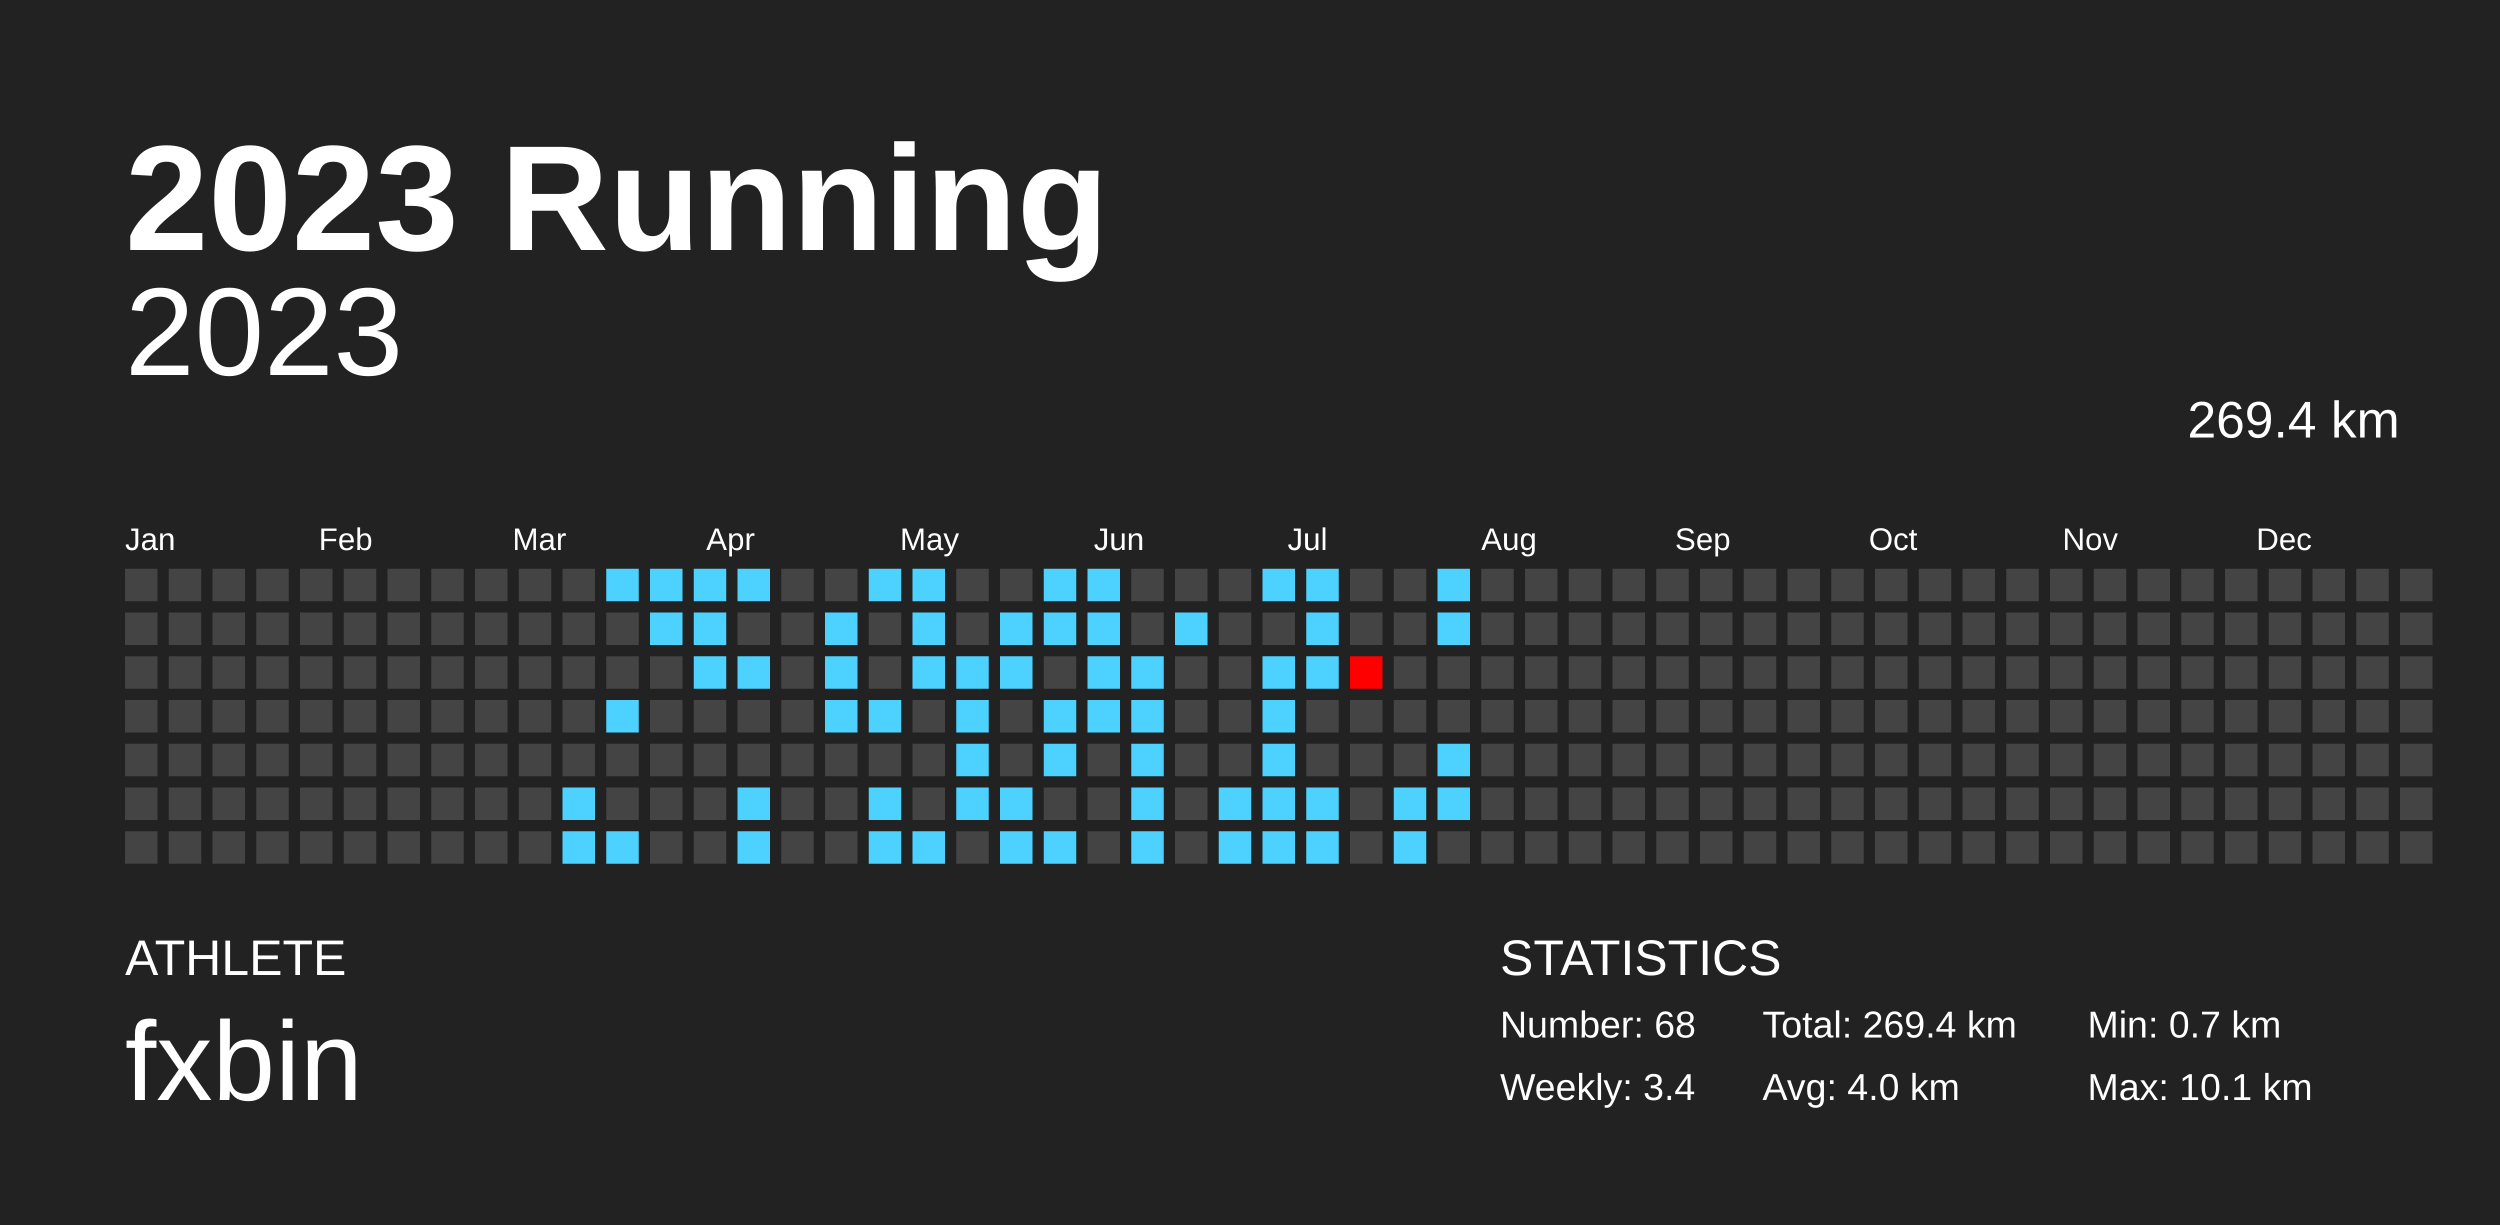
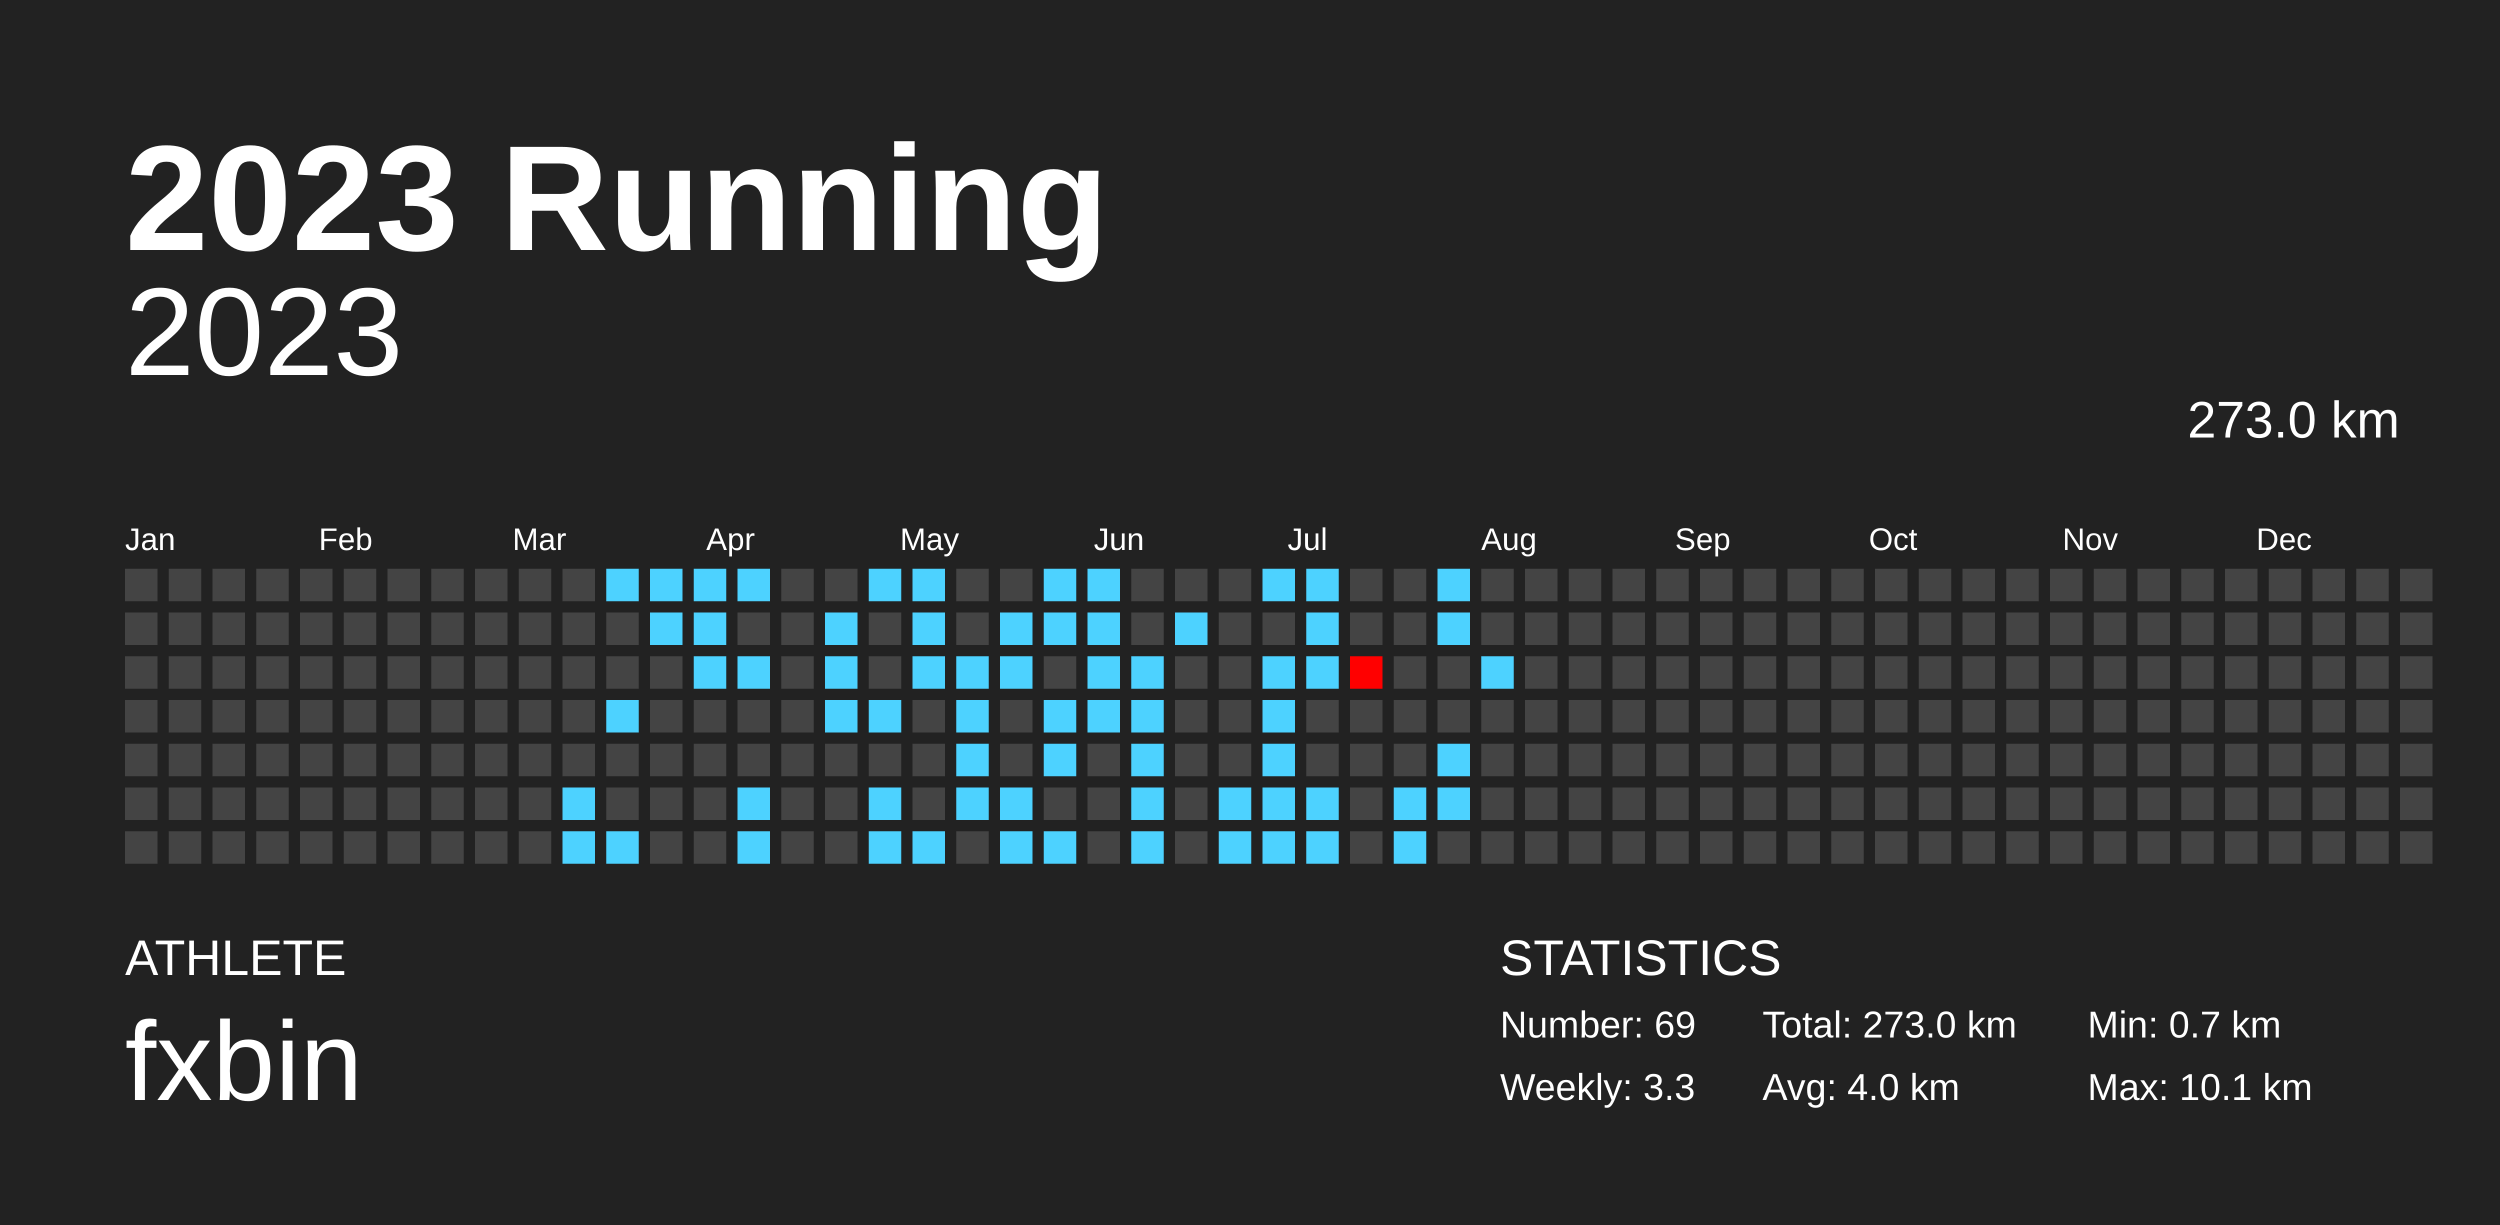
<svg xmlns="http://www.w3.org/2000/svg" baseProfile="full" height="98mm" version="1.1" viewBox="0,0,200,98" width="200mm">
  <defs />
  <rect fill="#222222" height="98" width="200" x="0" y="0" />
  <text fill="#FFFFFF" style="font-size:12px; font-family:Arial; font-weight:bold;" x="10" y="20">2023 Running</text>
  <text fill="#FFFFFF" style="font-size:4px; font-family:Arial" x="10" y="78">ATHLETE</text>
  <text fill="#FFFFFF" style="font-size:9px; font-family:Arial" x="10" y="88">fxbin</text>
  <text fill="#FFFFFF" style="font-size:4px; font-family:Arial" x="120" y="78">STATISTICS</text>
-   <text fill="#FFFFFF" style="font-size:3px; font-family:Arial" x="120" y="83">Number: 68</text>
-   <text fill="#FFFFFF" style="font-size:3px; font-family:Arial" x="120" y="88">Weekly: 3.4</text>
-   <text fill="#FFFFFF" style="font-size:3px; font-family:Arial" x="141" y="83">Total: 269.4 km</text>
+   <text fill="#FFFFFF" style="font-size:3px; font-family:Arial" x="120" y="83">Number: 69</text>
+   <text fill="#FFFFFF" style="font-size:3px; font-family:Arial" x="120" y="88">Weekly: 3.3</text>
+   <text fill="#FFFFFF" style="font-size:3px; font-family:Arial" x="141" y="83">Total: 273.0 km</text>
  <text fill="#FFFFFF" style="font-size:3px; font-family:Arial" x="141" y="88">Avg: 4.0 km</text>
  <text fill="#FFFFFF" style="font-size:3px; font-family:Arial" x="167" y="83">Min: 0.7 km</text>
  <text fill="#FFFFFF" style="font-size:3px; font-family:Arial" x="167" y="88">Max: 10.1 km</text>
  <text alignment-baseline="hanging" fill="#FFFFFF" style="font-size:10.0px; font-family:Arial;" x="10" y="30">2023</text>
-   <text alignment-baseline="hanging" fill="#FFFFFF" style="font-size:4.125px; font-family:Arial;" x="175" y="35">269.4 km</text>
+   <text alignment-baseline="hanging" fill="#FFFFFF" style="font-size:4.125px; font-family:Arial;" x="175" y="35">273.0 km</text>
  <text fill="#FFFFFF" style="font-size:2.5px; font-family:Arial" x="10.0" y="44">Jan</text>
  <text fill="#FFFFFF" style="font-size:2.5px; font-family:Arial" x="25.5" y="44">Feb</text>
  <text fill="#FFFFFF" style="font-size:2.5px; font-family:Arial" x="41.0" y="44">Mar</text>
  <text fill="#FFFFFF" style="font-size:2.5px; font-family:Arial" x="56.5" y="44">Apr</text>
  <text fill="#FFFFFF" style="font-size:2.5px; font-family:Arial" x="72.0" y="44">May</text>
  <text fill="#FFFFFF" style="font-size:2.5px; font-family:Arial" x="87.5" y="44">Jun</text>
  <text fill="#FFFFFF" style="font-size:2.5px; font-family:Arial" x="103.0" y="44">Jul</text>
  <text fill="#FFFFFF" style="font-size:2.5px; font-family:Arial" x="118.5" y="44">Aug</text>
  <text fill="#FFFFFF" style="font-size:2.5px; font-family:Arial" x="134.0" y="44">Sep</text>
  <text fill="#FFFFFF" style="font-size:2.5px; font-family:Arial" x="149.5" y="44">Oct</text>
  <text fill="#FFFFFF" style="font-size:2.5px; font-family:Arial" x="165.0" y="44">Nov</text>
  <text fill="#FFFFFF" style="font-size:2.5px; font-family:Arial" x="180.5" y="44">Dec</text>
  <rect fill="#444444" height="2.6" width="2.6" x="10.0" y="45.5" />
  <rect fill="#444444" height="2.6" width="2.6" x="10.0" y="49.0" />
  <rect fill="#444444" height="2.6" width="2.6" x="10.0" y="52.5" />
  <rect fill="#444444" height="2.6" width="2.6" x="10.0" y="56.0" />
  <rect fill="#444444" height="2.6" width="2.6" x="10.0" y="59.5" />
  <rect fill="#444444" height="2.6" width="2.6" x="10.0" y="63.0" />
  <rect fill="#444444" height="2.6" width="2.6" x="10.0" y="66.5" />
  <rect fill="#444444" height="2.6" width="2.6" x="13.5" y="45.5" />
  <rect fill="#444444" height="2.6" width="2.6" x="13.5" y="49.0" />
  <rect fill="#444444" height="2.6" width="2.6" x="13.5" y="52.5" />
  <rect fill="#444444" height="2.6" width="2.6" x="13.5" y="56.0" />
  <rect fill="#444444" height="2.6" width="2.6" x="13.5" y="59.5" />
  <rect fill="#444444" height="2.6" width="2.6" x="13.5" y="63.0" />
  <rect fill="#444444" height="2.6" width="2.6" x="13.5" y="66.5" />
  <rect fill="#444444" height="2.6" width="2.6" x="17.0" y="45.5" />
  <rect fill="#444444" height="2.6" width="2.6" x="17.0" y="49.0" />
  <rect fill="#444444" height="2.6" width="2.6" x="17.0" y="52.5" />
  <rect fill="#444444" height="2.6" width="2.6" x="17.0" y="56.0" />
  <rect fill="#444444" height="2.6" width="2.6" x="17.0" y="59.5" />
  <rect fill="#444444" height="2.6" width="2.6" x="17.0" y="63.0" />
  <rect fill="#444444" height="2.6" width="2.6" x="17.0" y="66.5" />
  <rect fill="#444444" height="2.6" width="2.6" x="20.5" y="45.5" />
  <rect fill="#444444" height="2.6" width="2.6" x="20.5" y="49.0" />
  <rect fill="#444444" height="2.6" width="2.6" x="20.5" y="52.5" />
  <rect fill="#444444" height="2.6" width="2.6" x="20.5" y="56.0" />
  <rect fill="#444444" height="2.6" width="2.6" x="20.5" y="59.5" />
  <rect fill="#444444" height="2.6" width="2.6" x="20.5" y="63.0" />
  <rect fill="#444444" height="2.6" width="2.6" x="20.5" y="66.5" />
  <rect fill="#444444" height="2.6" width="2.6" x="24.0" y="45.5" />
  <rect fill="#444444" height="2.6" width="2.6" x="24.0" y="49.0" />
  <rect fill="#444444" height="2.6" width="2.6" x="24.0" y="52.5" />
  <rect fill="#444444" height="2.6" width="2.6" x="24.0" y="56.0" />
  <rect fill="#444444" height="2.6" width="2.6" x="24.0" y="59.5" />
  <rect fill="#444444" height="2.6" width="2.6" x="24.0" y="63.0" />
  <rect fill="#444444" height="2.6" width="2.6" x="24.0" y="66.5" />
  <rect fill="#444444" height="2.6" width="2.6" x="27.5" y="45.5" />
  <rect fill="#444444" height="2.6" width="2.6" x="27.5" y="49.0" />
  <rect fill="#444444" height="2.6" width="2.6" x="27.5" y="52.5" />
  <rect fill="#444444" height="2.6" width="2.6" x="27.5" y="56.0" />
  <rect fill="#444444" height="2.6" width="2.6" x="27.5" y="59.5" />
  <rect fill="#444444" height="2.6" width="2.6" x="27.5" y="63.0" />
  <rect fill="#444444" height="2.6" width="2.6" x="27.5" y="66.5" />
  <rect fill="#444444" height="2.6" width="2.6" x="31.0" y="45.5" />
  <rect fill="#444444" height="2.6" width="2.6" x="31.0" y="49.0" />
  <rect fill="#444444" height="2.6" width="2.6" x="31.0" y="52.5" />
  <rect fill="#444444" height="2.6" width="2.6" x="31.0" y="56.0" />
  <rect fill="#444444" height="2.6" width="2.6" x="31.0" y="59.5" />
  <rect fill="#444444" height="2.6" width="2.6" x="31.0" y="63.0" />
  <rect fill="#444444" height="2.6" width="2.6" x="31.0" y="66.5" />
  <rect fill="#444444" height="2.6" width="2.6" x="34.5" y="45.5" />
  <rect fill="#444444" height="2.6" width="2.6" x="34.5" y="49.0" />
  <rect fill="#444444" height="2.6" width="2.6" x="34.5" y="52.5" />
  <rect fill="#444444" height="2.6" width="2.6" x="34.5" y="56.0" />
  <rect fill="#444444" height="2.6" width="2.6" x="34.5" y="59.5" />
  <rect fill="#444444" height="2.6" width="2.6" x="34.5" y="63.0" />
  <rect fill="#444444" height="2.6" width="2.6" x="34.5" y="66.5" />
  <rect fill="#444444" height="2.6" width="2.6" x="38.0" y="45.5" />
  <rect fill="#444444" height="2.6" width="2.6" x="38.0" y="49.0" />
  <rect fill="#444444" height="2.6" width="2.6" x="38.0" y="52.5" />
  <rect fill="#444444" height="2.6" width="2.6" x="38.0" y="56.0" />
  <rect fill="#444444" height="2.6" width="2.6" x="38.0" y="59.5" />
  <rect fill="#444444" height="2.6" width="2.6" x="38.0" y="63.0" />
  <rect fill="#444444" height="2.6" width="2.6" x="38.0" y="66.5" />
  <rect fill="#444444" height="2.6" width="2.6" x="41.5" y="45.5" />
  <rect fill="#444444" height="2.6" width="2.6" x="41.5" y="49.0" />
  <rect fill="#444444" height="2.6" width="2.6" x="41.5" y="52.5" />
  <rect fill="#444444" height="2.6" width="2.6" x="41.5" y="56.0" />
  <rect fill="#444444" height="2.6" width="2.6" x="41.5" y="59.5" />
  <rect fill="#444444" height="2.6" width="2.6" x="41.5" y="63.0" />
  <rect fill="#444444" height="2.6" width="2.6" x="41.5" y="66.5" />
  <rect fill="#444444" height="2.6" width="2.6" x="45.0" y="45.5" />
  <rect fill="#444444" height="2.6" width="2.6" x="45.0" y="49.0" />
  <rect fill="#444444" height="2.6" width="2.6" x="45.0" y="52.5" />
  <rect fill="#444444" height="2.6" width="2.6" x="45.0" y="56.0" />
  <rect fill="#444444" height="2.6" width="2.6" x="45.0" y="59.5" />
  <rect fill="#4dd2ff" height="2.6" width="2.6" x="45.0" y="63.0" />
  <rect fill="#4dd2ff" height="2.6" width="2.6" x="45.0" y="66.5" />
  <rect fill="#4dd2ff" height="2.6" width="2.6" x="48.5" y="45.5" />
  <rect fill="#444444" height="2.6" width="2.6" x="48.5" y="49.0" />
  <rect fill="#444444" height="2.6" width="2.6" x="48.5" y="52.5" />
  <rect fill="#4dd2ff" height="2.6" width="2.6" x="48.5" y="56.0" />
  <rect fill="#444444" height="2.6" width="2.6" x="48.5" y="59.5" />
  <rect fill="#444444" height="2.6" width="2.6" x="48.5" y="63.0" />
  <rect fill="#4dd2ff" height="2.6" width="2.6" x="48.5" y="66.5" />
  <rect fill="#4dd2ff" height="2.6" width="2.6" x="52.0" y="45.5" />
  <rect fill="#4dd2ff" height="2.6" width="2.6" x="52.0" y="49.0" />
  <rect fill="#444444" height="2.6" width="2.6" x="52.0" y="52.5" />
  <rect fill="#444444" height="2.6" width="2.6" x="52.0" y="56.0" />
  <rect fill="#444444" height="2.6" width="2.6" x="52.0" y="59.5" />
  <rect fill="#444444" height="2.6" width="2.6" x="52.0" y="63.0" />
  <rect fill="#444444" height="2.6" width="2.6" x="52.0" y="66.5" />
  <rect fill="#4dd2ff" height="2.6" width="2.6" x="55.5" y="45.5" />
  <rect fill="#4dd2ff" height="2.6" width="2.6" x="55.5" y="49.0" />
  <rect fill="#4dd2ff" height="2.6" width="2.6" x="55.5" y="52.5" />
  <rect fill="#444444" height="2.6" width="2.6" x="55.5" y="56.0" />
  <rect fill="#444444" height="2.6" width="2.6" x="55.5" y="59.5" />
  <rect fill="#444444" height="2.6" width="2.6" x="55.5" y="63.0" />
  <rect fill="#444444" height="2.6" width="2.6" x="55.5" y="66.5" />
  <rect fill="#4dd2ff" height="2.6" width="2.6" x="59.0" y="45.5" />
  <rect fill="#444444" height="2.6" width="2.6" x="59.0" y="49.0" />
  <rect fill="#4dd2ff" height="2.6" width="2.6" x="59.0" y="52.5" />
  <rect fill="#444444" height="2.6" width="2.6" x="59.0" y="56.0" />
  <rect fill="#444444" height="2.6" width="2.6" x="59.0" y="59.5" />
  <rect fill="#4dd2ff" height="2.6" width="2.6" x="59.0" y="63.0" />
  <rect fill="#4dd2ff" height="2.6" width="2.6" x="59.0" y="66.5" />
  <rect fill="#444444" height="2.6" width="2.6" x="62.5" y="45.5" />
  <rect fill="#444444" height="2.6" width="2.6" x="62.5" y="49.0" />
  <rect fill="#444444" height="2.6" width="2.6" x="62.5" y="52.5" />
  <rect fill="#444444" height="2.6" width="2.6" x="62.5" y="56.0" />
  <rect fill="#444444" height="2.6" width="2.6" x="62.5" y="59.5" />
  <rect fill="#444444" height="2.6" width="2.6" x="62.5" y="63.0" />
  <rect fill="#444444" height="2.6" width="2.6" x="62.5" y="66.5" />
  <rect fill="#444444" height="2.6" width="2.6" x="66.0" y="45.5" />
  <rect fill="#4dd2ff" height="2.6" width="2.6" x="66.0" y="49.0" />
  <rect fill="#4dd2ff" height="2.6" width="2.6" x="66.0" y="52.5" />
  <rect fill="#4dd2ff" height="2.6" width="2.6" x="66.0" y="56.0" />
  <rect fill="#444444" height="2.6" width="2.6" x="66.0" y="59.5" />
  <rect fill="#444444" height="2.6" width="2.6" x="66.0" y="63.0" />
  <rect fill="#444444" height="2.6" width="2.6" x="66.0" y="66.5" />
  <rect fill="#4dd2ff" height="2.6" width="2.6" x="69.5" y="45.5" />
  <rect fill="#444444" height="2.6" width="2.6" x="69.5" y="49.0" />
  <rect fill="#444444" height="2.6" width="2.6" x="69.5" y="52.5" />
  <rect fill="#4dd2ff" height="2.6" width="2.6" x="69.5" y="56.0" />
  <rect fill="#444444" height="2.6" width="2.6" x="69.5" y="59.5" />
  <rect fill="#4dd2ff" height="2.6" width="2.6" x="69.5" y="63.0" />
  <rect fill="#4dd2ff" height="2.6" width="2.6" x="69.5" y="66.5" />
  <rect fill="#4dd2ff" height="2.6" width="2.6" x="73.0" y="45.5" />
  <rect fill="#4dd2ff" height="2.6" width="2.6" x="73.0" y="49.0" />
  <rect fill="#4dd2ff" height="2.6" width="2.6" x="73.0" y="52.5" />
  <rect fill="#444444" height="2.6" width="2.6" x="73.0" y="56.0" />
  <rect fill="#444444" height="2.6" width="2.6" x="73.0" y="59.5" />
  <rect fill="#444444" height="2.6" width="2.6" x="73.0" y="63.0" />
  <rect fill="#4dd2ff" height="2.6" width="2.6" x="73.0" y="66.5" />
  <rect fill="#444444" height="2.6" width="2.6" x="76.5" y="45.5" />
  <rect fill="#444444" height="2.6" width="2.6" x="76.5" y="49.0" />
  <rect fill="#4dd2ff" height="2.6" width="2.6" x="76.5" y="52.5" />
  <rect fill="#4dd2ff" height="2.6" width="2.6" x="76.5" y="56.0" />
  <rect fill="#4dd2ff" height="2.6" width="2.6" x="76.5" y="59.5" />
  <rect fill="#4dd2ff" height="2.6" width="2.6" x="76.5" y="63.0" />
  <rect fill="#444444" height="2.6" width="2.6" x="76.5" y="66.5" />
  <rect fill="#444444" height="2.6" width="2.6" x="80.0" y="45.5" />
  <rect fill="#4dd2ff" height="2.6" width="2.6" x="80.0" y="49.0" />
  <rect fill="#4dd2ff" height="2.6" width="2.6" x="80.0" y="52.5" />
  <rect fill="#444444" height="2.6" width="2.6" x="80.0" y="56.0" />
  <rect fill="#444444" height="2.6" width="2.6" x="80.0" y="59.5" />
  <rect fill="#4dd2ff" height="2.6" width="2.6" x="80.0" y="63.0" />
  <rect fill="#4dd2ff" height="2.6" width="2.6" x="80.0" y="66.5" />
  <rect fill="#4dd2ff" height="2.6" width="2.6" x="83.5" y="45.5" />
  <rect fill="#4dd2ff" height="2.6" width="2.6" x="83.5" y="49.0" />
  <rect fill="#444444" height="2.6" width="2.6" x="83.5" y="52.5" />
  <rect fill="#4dd2ff" height="2.6" width="2.6" x="83.5" y="56.0" />
  <rect fill="#4dd2ff" height="2.6" width="2.6" x="83.5" y="59.5" />
  <rect fill="#444444" height="2.6" width="2.6" x="83.5" y="63.0" />
  <rect fill="#4dd2ff" height="2.6" width="2.6" x="83.5" y="66.5" />
  <rect fill="#4dd2ff" height="2.6" width="2.6" x="87.0" y="45.5" />
  <rect fill="#4dd2ff" height="2.6" width="2.6" x="87.0" y="49.0" />
  <rect fill="#4dd2ff" height="2.6" width="2.6" x="87.0" y="52.5" />
  <rect fill="#4dd2ff" height="2.6" width="2.6" x="87.0" y="56.0" />
  <rect fill="#444444" height="2.6" width="2.6" x="87.0" y="59.5" />
  <rect fill="#444444" height="2.6" width="2.6" x="87.0" y="63.0" />
  <rect fill="#444444" height="2.6" width="2.6" x="87.0" y="66.5" />
  <rect fill="#444444" height="2.6" width="2.6" x="90.5" y="45.5" />
  <rect fill="#444444" height="2.6" width="2.6" x="90.5" y="49.0" />
  <rect fill="#4dd2ff" height="2.6" width="2.6" x="90.5" y="52.5" />
  <rect fill="#4dd2ff" height="2.6" width="2.6" x="90.5" y="56.0" />
  <rect fill="#4dd2ff" height="2.6" width="2.6" x="90.5" y="59.5" />
  <rect fill="#4dd2ff" height="2.6" width="2.6" x="90.5" y="63.0" />
  <rect fill="#4dd2ff" height="2.6" width="2.6" x="90.5" y="66.5" />
  <rect fill="#444444" height="2.6" width="2.6" x="94.0" y="45.5" />
  <rect fill="#4dd2ff" height="2.6" width="2.6" x="94.0" y="49.0" />
  <rect fill="#444444" height="2.6" width="2.6" x="94.0" y="52.5" />
  <rect fill="#444444" height="2.6" width="2.6" x="94.0" y="56.0" />
  <rect fill="#444444" height="2.6" width="2.6" x="94.0" y="59.5" />
  <rect fill="#444444" height="2.6" width="2.6" x="94.0" y="63.0" />
  <rect fill="#444444" height="2.6" width="2.6" x="94.0" y="66.5" />
  <rect fill="#444444" height="2.6" width="2.6" x="97.5" y="45.5" />
  <rect fill="#444444" height="2.6" width="2.6" x="97.5" y="49.0" />
  <rect fill="#444444" height="2.6" width="2.6" x="97.5" y="52.5" />
  <rect fill="#444444" height="2.6" width="2.6" x="97.5" y="56.0" />
  <rect fill="#444444" height="2.6" width="2.6" x="97.5" y="59.5" />
  <rect fill="#4dd2ff" height="2.6" width="2.6" x="97.5" y="63.0" />
  <rect fill="#4dd2ff" height="2.6" width="2.6" x="97.5" y="66.5" />
  <rect fill="#4dd2ff" height="2.6" width="2.6" x="101.0" y="45.5" />
  <rect fill="#444444" height="2.6" width="2.6" x="101.0" y="49.0" />
  <rect fill="#4dd2ff" height="2.6" width="2.6" x="101.0" y="52.5" />
  <rect fill="#4dd2ff" height="2.6" width="2.6" x="101.0" y="56.0" />
  <rect fill="#4dd2ff" height="2.6" width="2.6" x="101.0" y="59.5" />
  <rect fill="#4dd2ff" height="2.6" width="2.6" x="101.0" y="63.0" />
  <rect fill="#4dd2ff" height="2.6" width="2.6" x="101.0" y="66.5" />
  <rect fill="#4dd2ff" height="2.6" width="2.6" x="104.5" y="45.5" />
  <rect fill="#4dd2ff" height="2.6" width="2.6" x="104.5" y="49.0" />
  <rect fill="#4dd2ff" height="2.6" width="2.6" x="104.5" y="52.5" />
  <rect fill="#444444" height="2.6" width="2.6" x="104.5" y="56.0" />
  <rect fill="#444444" height="2.6" width="2.6" x="104.5" y="59.5" />
  <rect fill="#4dd2ff" height="2.6" width="2.6" x="104.5" y="63.0" />
  <rect fill="#4dd2ff" height="2.6" width="2.6" x="104.5" y="66.5" />
  <rect fill="#444444" height="2.6" width="2.6" x="108.0" y="45.5" />
  <rect fill="#444444" height="2.6" width="2.6" x="108.0" y="49.0" />
  <rect fill="#ff0000" height="2.6" width="2.6" x="108.0" y="52.5" />
  <rect fill="#444444" height="2.6" width="2.6" x="108.0" y="56.0" />
  <rect fill="#444444" height="2.6" width="2.6" x="108.0" y="59.5" />
  <rect fill="#444444" height="2.6" width="2.6" x="108.0" y="63.0" />
  <rect fill="#444444" height="2.6" width="2.6" x="108.0" y="66.5" />
  <rect fill="#444444" height="2.6" width="2.6" x="111.5" y="45.5" />
  <rect fill="#444444" height="2.6" width="2.6" x="111.5" y="49.0" />
  <rect fill="#444444" height="2.6" width="2.6" x="111.5" y="52.5" />
  <rect fill="#444444" height="2.6" width="2.6" x="111.5" y="56.0" />
  <rect fill="#444444" height="2.6" width="2.6" x="111.5" y="59.5" />
  <rect fill="#4dd2ff" height="2.6" width="2.6" x="111.5" y="63.0" />
  <rect fill="#4dd2ff" height="2.6" width="2.6" x="111.5" y="66.5" />
  <rect fill="#4dd2ff" height="2.6" width="2.6" x="115.0" y="45.5" />
  <rect fill="#4dd2ff" height="2.6" width="2.6" x="115.0" y="49.0" />
  <rect fill="#444444" height="2.6" width="2.6" x="115.0" y="52.5" />
  <rect fill="#444444" height="2.6" width="2.6" x="115.0" y="56.0" />
  <rect fill="#4dd2ff" height="2.6" width="2.6" x="115.0" y="59.5" />
  <rect fill="#4dd2ff" height="2.6" width="2.6" x="115.0" y="63.0" />
  <rect fill="#444444" height="2.6" width="2.6" x="115.0" y="66.5" />
  <rect fill="#444444" height="2.6" width="2.6" x="118.5" y="45.5" />
  <rect fill="#444444" height="2.6" width="2.6" x="118.5" y="49.0" />
-   <rect fill="#444444" height="2.6" width="2.6" x="118.5" y="52.5" />
+   <rect fill="#4dd2ff" height="2.6" width="2.6" x="118.5" y="52.5" />
  <rect fill="#444444" height="2.6" width="2.6" x="118.5" y="56.0" />
  <rect fill="#444444" height="2.6" width="2.6" x="118.5" y="59.5" />
  <rect fill="#444444" height="2.6" width="2.6" x="118.5" y="63.0" />
  <rect fill="#444444" height="2.6" width="2.6" x="118.5" y="66.5" />
  <rect fill="#444444" height="2.6" width="2.6" x="122.0" y="45.5" />
  <rect fill="#444444" height="2.6" width="2.6" x="122.0" y="49.0" />
  <rect fill="#444444" height="2.6" width="2.6" x="122.0" y="52.5" />
  <rect fill="#444444" height="2.6" width="2.6" x="122.0" y="56.0" />
  <rect fill="#444444" height="2.6" width="2.6" x="122.0" y="59.5" />
  <rect fill="#444444" height="2.6" width="2.6" x="122.0" y="63.0" />
  <rect fill="#444444" height="2.6" width="2.6" x="122.0" y="66.5" />
  <rect fill="#444444" height="2.6" width="2.6" x="125.5" y="45.5" />
  <rect fill="#444444" height="2.6" width="2.6" x="125.5" y="49.0" />
  <rect fill="#444444" height="2.6" width="2.6" x="125.5" y="52.5" />
  <rect fill="#444444" height="2.6" width="2.6" x="125.5" y="56.0" />
  <rect fill="#444444" height="2.6" width="2.6" x="125.5" y="59.5" />
  <rect fill="#444444" height="2.6" width="2.6" x="125.5" y="63.0" />
  <rect fill="#444444" height="2.6" width="2.6" x="125.5" y="66.5" />
  <rect fill="#444444" height="2.6" width="2.6" x="129.0" y="45.5" />
  <rect fill="#444444" height="2.6" width="2.6" x="129.0" y="49.0" />
  <rect fill="#444444" height="2.6" width="2.6" x="129.0" y="52.5" />
  <rect fill="#444444" height="2.6" width="2.6" x="129.0" y="56.0" />
  <rect fill="#444444" height="2.6" width="2.6" x="129.0" y="59.5" />
  <rect fill="#444444" height="2.6" width="2.6" x="129.0" y="63.0" />
  <rect fill="#444444" height="2.6" width="2.6" x="129.0" y="66.5" />
  <rect fill="#444444" height="2.6" width="2.6" x="132.5" y="45.5" />
  <rect fill="#444444" height="2.6" width="2.6" x="132.5" y="49.0" />
  <rect fill="#444444" height="2.6" width="2.6" x="132.5" y="52.5" />
  <rect fill="#444444" height="2.6" width="2.6" x="132.5" y="56.0" />
  <rect fill="#444444" height="2.6" width="2.6" x="132.5" y="59.5" />
  <rect fill="#444444" height="2.6" width="2.6" x="132.5" y="63.0" />
  <rect fill="#444444" height="2.6" width="2.6" x="132.5" y="66.5" />
  <rect fill="#444444" height="2.6" width="2.6" x="136.0" y="45.5" />
  <rect fill="#444444" height="2.6" width="2.6" x="136.0" y="49.0" />
  <rect fill="#444444" height="2.6" width="2.6" x="136.0" y="52.5" />
  <rect fill="#444444" height="2.6" width="2.6" x="136.0" y="56.0" />
  <rect fill="#444444" height="2.6" width="2.6" x="136.0" y="59.5" />
  <rect fill="#444444" height="2.6" width="2.6" x="136.0" y="63.0" />
  <rect fill="#444444" height="2.6" width="2.6" x="136.0" y="66.5" />
  <rect fill="#444444" height="2.6" width="2.6" x="139.5" y="45.5" />
  <rect fill="#444444" height="2.6" width="2.6" x="139.5" y="49.0" />
  <rect fill="#444444" height="2.6" width="2.6" x="139.5" y="52.5" />
  <rect fill="#444444" height="2.6" width="2.6" x="139.5" y="56.0" />
  <rect fill="#444444" height="2.6" width="2.6" x="139.5" y="59.5" />
  <rect fill="#444444" height="2.6" width="2.6" x="139.5" y="63.0" />
  <rect fill="#444444" height="2.6" width="2.6" x="139.5" y="66.5" />
  <rect fill="#444444" height="2.6" width="2.6" x="143.0" y="45.5" />
  <rect fill="#444444" height="2.6" width="2.6" x="143.0" y="49.0" />
  <rect fill="#444444" height="2.6" width="2.6" x="143.0" y="52.5" />
  <rect fill="#444444" height="2.6" width="2.6" x="143.0" y="56.0" />
  <rect fill="#444444" height="2.6" width="2.6" x="143.0" y="59.5" />
  <rect fill="#444444" height="2.6" width="2.6" x="143.0" y="63.0" />
  <rect fill="#444444" height="2.6" width="2.6" x="143.0" y="66.5" />
  <rect fill="#444444" height="2.6" width="2.6" x="146.5" y="45.5" />
  <rect fill="#444444" height="2.6" width="2.6" x="146.5" y="49.0" />
  <rect fill="#444444" height="2.6" width="2.6" x="146.5" y="52.5" />
  <rect fill="#444444" height="2.6" width="2.6" x="146.5" y="56.0" />
  <rect fill="#444444" height="2.6" width="2.6" x="146.5" y="59.5" />
  <rect fill="#444444" height="2.6" width="2.6" x="146.5" y="63.0" />
  <rect fill="#444444" height="2.6" width="2.6" x="146.5" y="66.5" />
  <rect fill="#444444" height="2.6" width="2.6" x="150.0" y="45.5" />
  <rect fill="#444444" height="2.6" width="2.6" x="150.0" y="49.0" />
  <rect fill="#444444" height="2.6" width="2.6" x="150.0" y="52.5" />
  <rect fill="#444444" height="2.6" width="2.6" x="150.0" y="56.0" />
  <rect fill="#444444" height="2.6" width="2.6" x="150.0" y="59.5" />
  <rect fill="#444444" height="2.6" width="2.6" x="150.0" y="63.0" />
  <rect fill="#444444" height="2.6" width="2.6" x="150.0" y="66.5" />
  <rect fill="#444444" height="2.6" width="2.6" x="153.5" y="45.5" />
  <rect fill="#444444" height="2.6" width="2.6" x="153.5" y="49.0" />
  <rect fill="#444444" height="2.6" width="2.6" x="153.5" y="52.5" />
  <rect fill="#444444" height="2.6" width="2.6" x="153.5" y="56.0" />
  <rect fill="#444444" height="2.6" width="2.6" x="153.5" y="59.5" />
  <rect fill="#444444" height="2.6" width="2.6" x="153.5" y="63.0" />
  <rect fill="#444444" height="2.6" width="2.6" x="153.5" y="66.5" />
  <rect fill="#444444" height="2.6" width="2.6" x="157.0" y="45.5" />
  <rect fill="#444444" height="2.6" width="2.6" x="157.0" y="49.0" />
  <rect fill="#444444" height="2.6" width="2.6" x="157.0" y="52.5" />
  <rect fill="#444444" height="2.6" width="2.6" x="157.0" y="56.0" />
  <rect fill="#444444" height="2.6" width="2.6" x="157.0" y="59.5" />
  <rect fill="#444444" height="2.6" width="2.6" x="157.0" y="63.0" />
  <rect fill="#444444" height="2.6" width="2.6" x="157.0" y="66.5" />
  <rect fill="#444444" height="2.6" width="2.6" x="160.5" y="45.5" />
  <rect fill="#444444" height="2.6" width="2.6" x="160.5" y="49.0" />
  <rect fill="#444444" height="2.6" width="2.6" x="160.5" y="52.5" />
  <rect fill="#444444" height="2.6" width="2.6" x="160.5" y="56.0" />
  <rect fill="#444444" height="2.6" width="2.6" x="160.5" y="59.5" />
  <rect fill="#444444" height="2.6" width="2.6" x="160.5" y="63.0" />
  <rect fill="#444444" height="2.6" width="2.6" x="160.5" y="66.5" />
  <rect fill="#444444" height="2.6" width="2.6" x="164.0" y="45.5" />
  <rect fill="#444444" height="2.6" width="2.6" x="164.0" y="49.0" />
  <rect fill="#444444" height="2.6" width="2.6" x="164.0" y="52.5" />
  <rect fill="#444444" height="2.6" width="2.6" x="164.0" y="56.0" />
  <rect fill="#444444" height="2.6" width="2.6" x="164.0" y="59.5" />
  <rect fill="#444444" height="2.6" width="2.6" x="164.0" y="63.0" />
  <rect fill="#444444" height="2.6" width="2.6" x="164.0" y="66.5" />
  <rect fill="#444444" height="2.6" width="2.6" x="167.5" y="45.5" />
  <rect fill="#444444" height="2.6" width="2.6" x="167.5" y="49.0" />
  <rect fill="#444444" height="2.6" width="2.6" x="167.5" y="52.5" />
  <rect fill="#444444" height="2.6" width="2.6" x="167.5" y="56.0" />
  <rect fill="#444444" height="2.6" width="2.6" x="167.5" y="59.5" />
  <rect fill="#444444" height="2.6" width="2.6" x="167.5" y="63.0" />
  <rect fill="#444444" height="2.6" width="2.6" x="167.5" y="66.5" />
  <rect fill="#444444" height="2.6" width="2.6" x="171.0" y="45.5" />
  <rect fill="#444444" height="2.6" width="2.6" x="171.0" y="49.0" />
  <rect fill="#444444" height="2.6" width="2.6" x="171.0" y="52.5" />
  <rect fill="#444444" height="2.6" width="2.6" x="171.0" y="56.0" />
  <rect fill="#444444" height="2.6" width="2.6" x="171.0" y="59.5" />
  <rect fill="#444444" height="2.6" width="2.6" x="171.0" y="63.0" />
  <rect fill="#444444" height="2.6" width="2.6" x="171.0" y="66.5" />
  <rect fill="#444444" height="2.6" width="2.6" x="174.5" y="45.5" />
  <rect fill="#444444" height="2.6" width="2.6" x="174.5" y="49.0" />
  <rect fill="#444444" height="2.6" width="2.6" x="174.5" y="52.5" />
  <rect fill="#444444" height="2.6" width="2.6" x="174.5" y="56.0" />
  <rect fill="#444444" height="2.6" width="2.6" x="174.5" y="59.5" />
  <rect fill="#444444" height="2.6" width="2.6" x="174.5" y="63.0" />
  <rect fill="#444444" height="2.6" width="2.6" x="174.5" y="66.5" />
  <rect fill="#444444" height="2.6" width="2.6" x="178.0" y="45.5" />
  <rect fill="#444444" height="2.6" width="2.6" x="178.0" y="49.0" />
  <rect fill="#444444" height="2.6" width="2.6" x="178.0" y="52.5" />
  <rect fill="#444444" height="2.6" width="2.6" x="178.0" y="56.0" />
  <rect fill="#444444" height="2.6" width="2.6" x="178.0" y="59.5" />
  <rect fill="#444444" height="2.6" width="2.6" x="178.0" y="63.0" />
  <rect fill="#444444" height="2.6" width="2.6" x="178.0" y="66.5" />
  <rect fill="#444444" height="2.6" width="2.6" x="181.5" y="45.5" />
  <rect fill="#444444" height="2.6" width="2.6" x="181.5" y="49.0" />
  <rect fill="#444444" height="2.6" width="2.6" x="181.5" y="52.5" />
  <rect fill="#444444" height="2.6" width="2.6" x="181.5" y="56.0" />
  <rect fill="#444444" height="2.6" width="2.6" x="181.5" y="59.5" />
  <rect fill="#444444" height="2.6" width="2.6" x="181.5" y="63.0" />
  <rect fill="#444444" height="2.6" width="2.6" x="181.5" y="66.5" />
  <rect fill="#444444" height="2.6" width="2.6" x="185.0" y="45.5" />
  <rect fill="#444444" height="2.6" width="2.6" x="185.0" y="49.0" />
  <rect fill="#444444" height="2.6" width="2.6" x="185.0" y="52.5" />
  <rect fill="#444444" height="2.6" width="2.6" x="185.0" y="56.0" />
  <rect fill="#444444" height="2.6" width="2.6" x="185.0" y="59.5" />
  <rect fill="#444444" height="2.6" width="2.6" x="185.0" y="63.0" />
  <rect fill="#444444" height="2.6" width="2.6" x="185.0" y="66.5" />
  <rect fill="#444444" height="2.6" width="2.6" x="188.5" y="45.5" />
  <rect fill="#444444" height="2.6" width="2.6" x="188.5" y="49.0" />
  <rect fill="#444444" height="2.6" width="2.6" x="188.5" y="52.5" />
  <rect fill="#444444" height="2.6" width="2.6" x="188.5" y="56.0" />
  <rect fill="#444444" height="2.6" width="2.6" x="188.5" y="59.5" />
  <rect fill="#444444" height="2.6" width="2.6" x="188.5" y="63.0" />
  <rect fill="#444444" height="2.6" width="2.6" x="188.5" y="66.5" />
  <rect fill="#444444" height="2.6" width="2.6" x="192.0" y="45.5" />
  <rect fill="#444444" height="2.6" width="2.6" x="192.0" y="49.0" />
  <rect fill="#444444" height="2.6" width="2.6" x="192.0" y="52.5" />
  <rect fill="#444444" height="2.6" width="2.6" x="192.0" y="56.0" />
  <rect fill="#444444" height="2.6" width="2.6" x="192.0" y="59.5" />
  <rect fill="#444444" height="2.6" width="2.6" x="192.0" y="63.0" />
  <rect fill="#444444" height="2.6" width="2.6" x="192.0" y="66.5" />
</svg>
